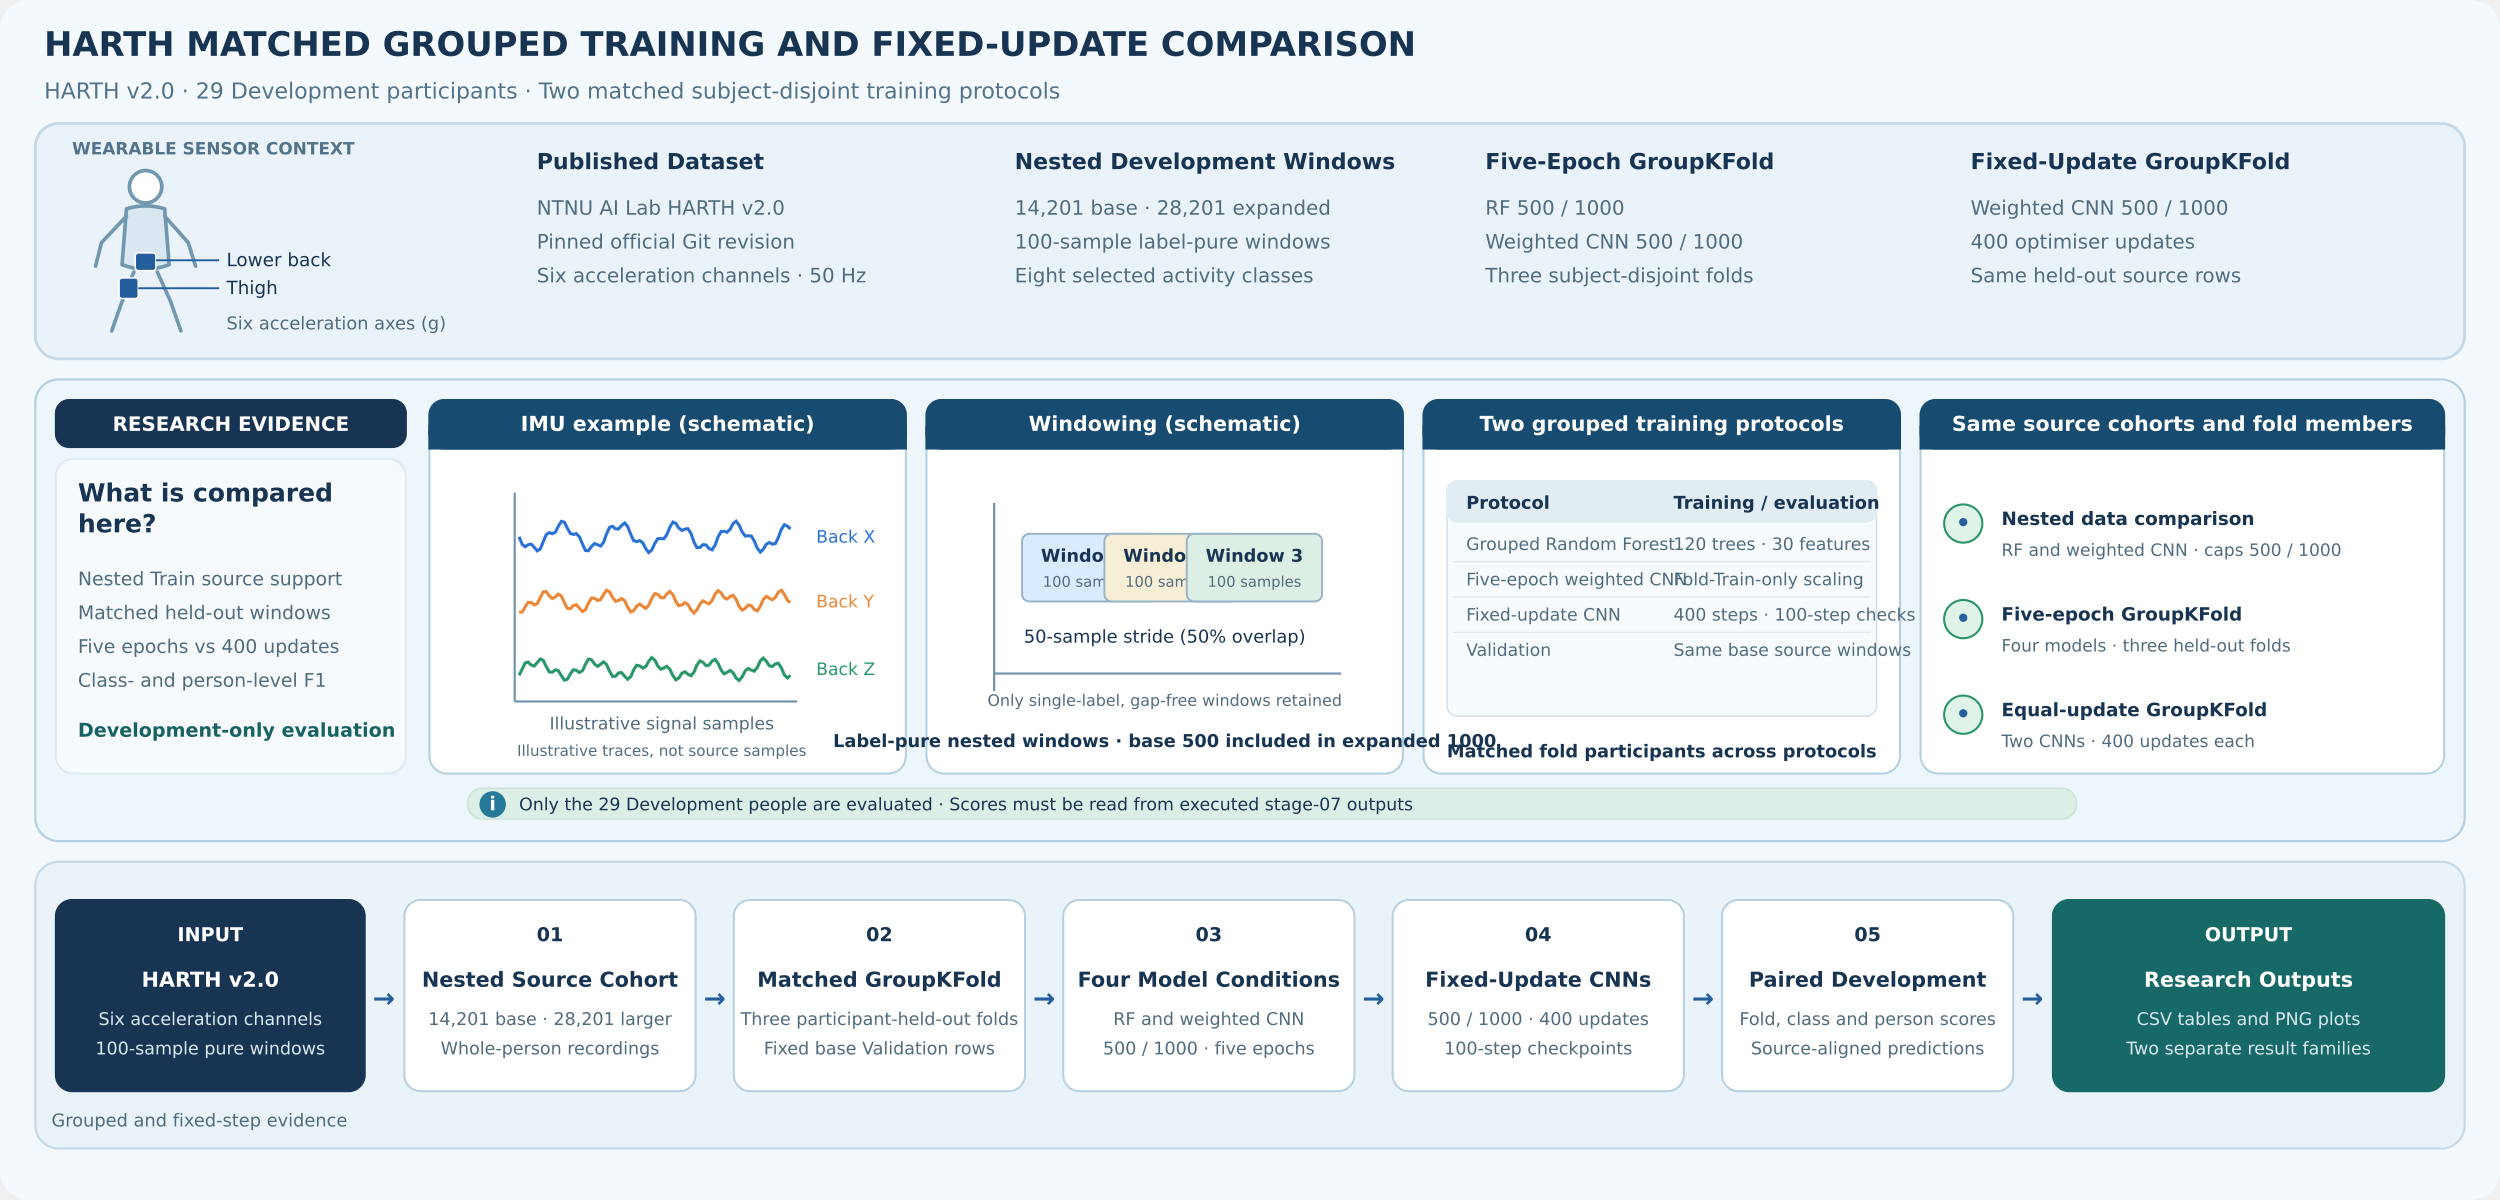
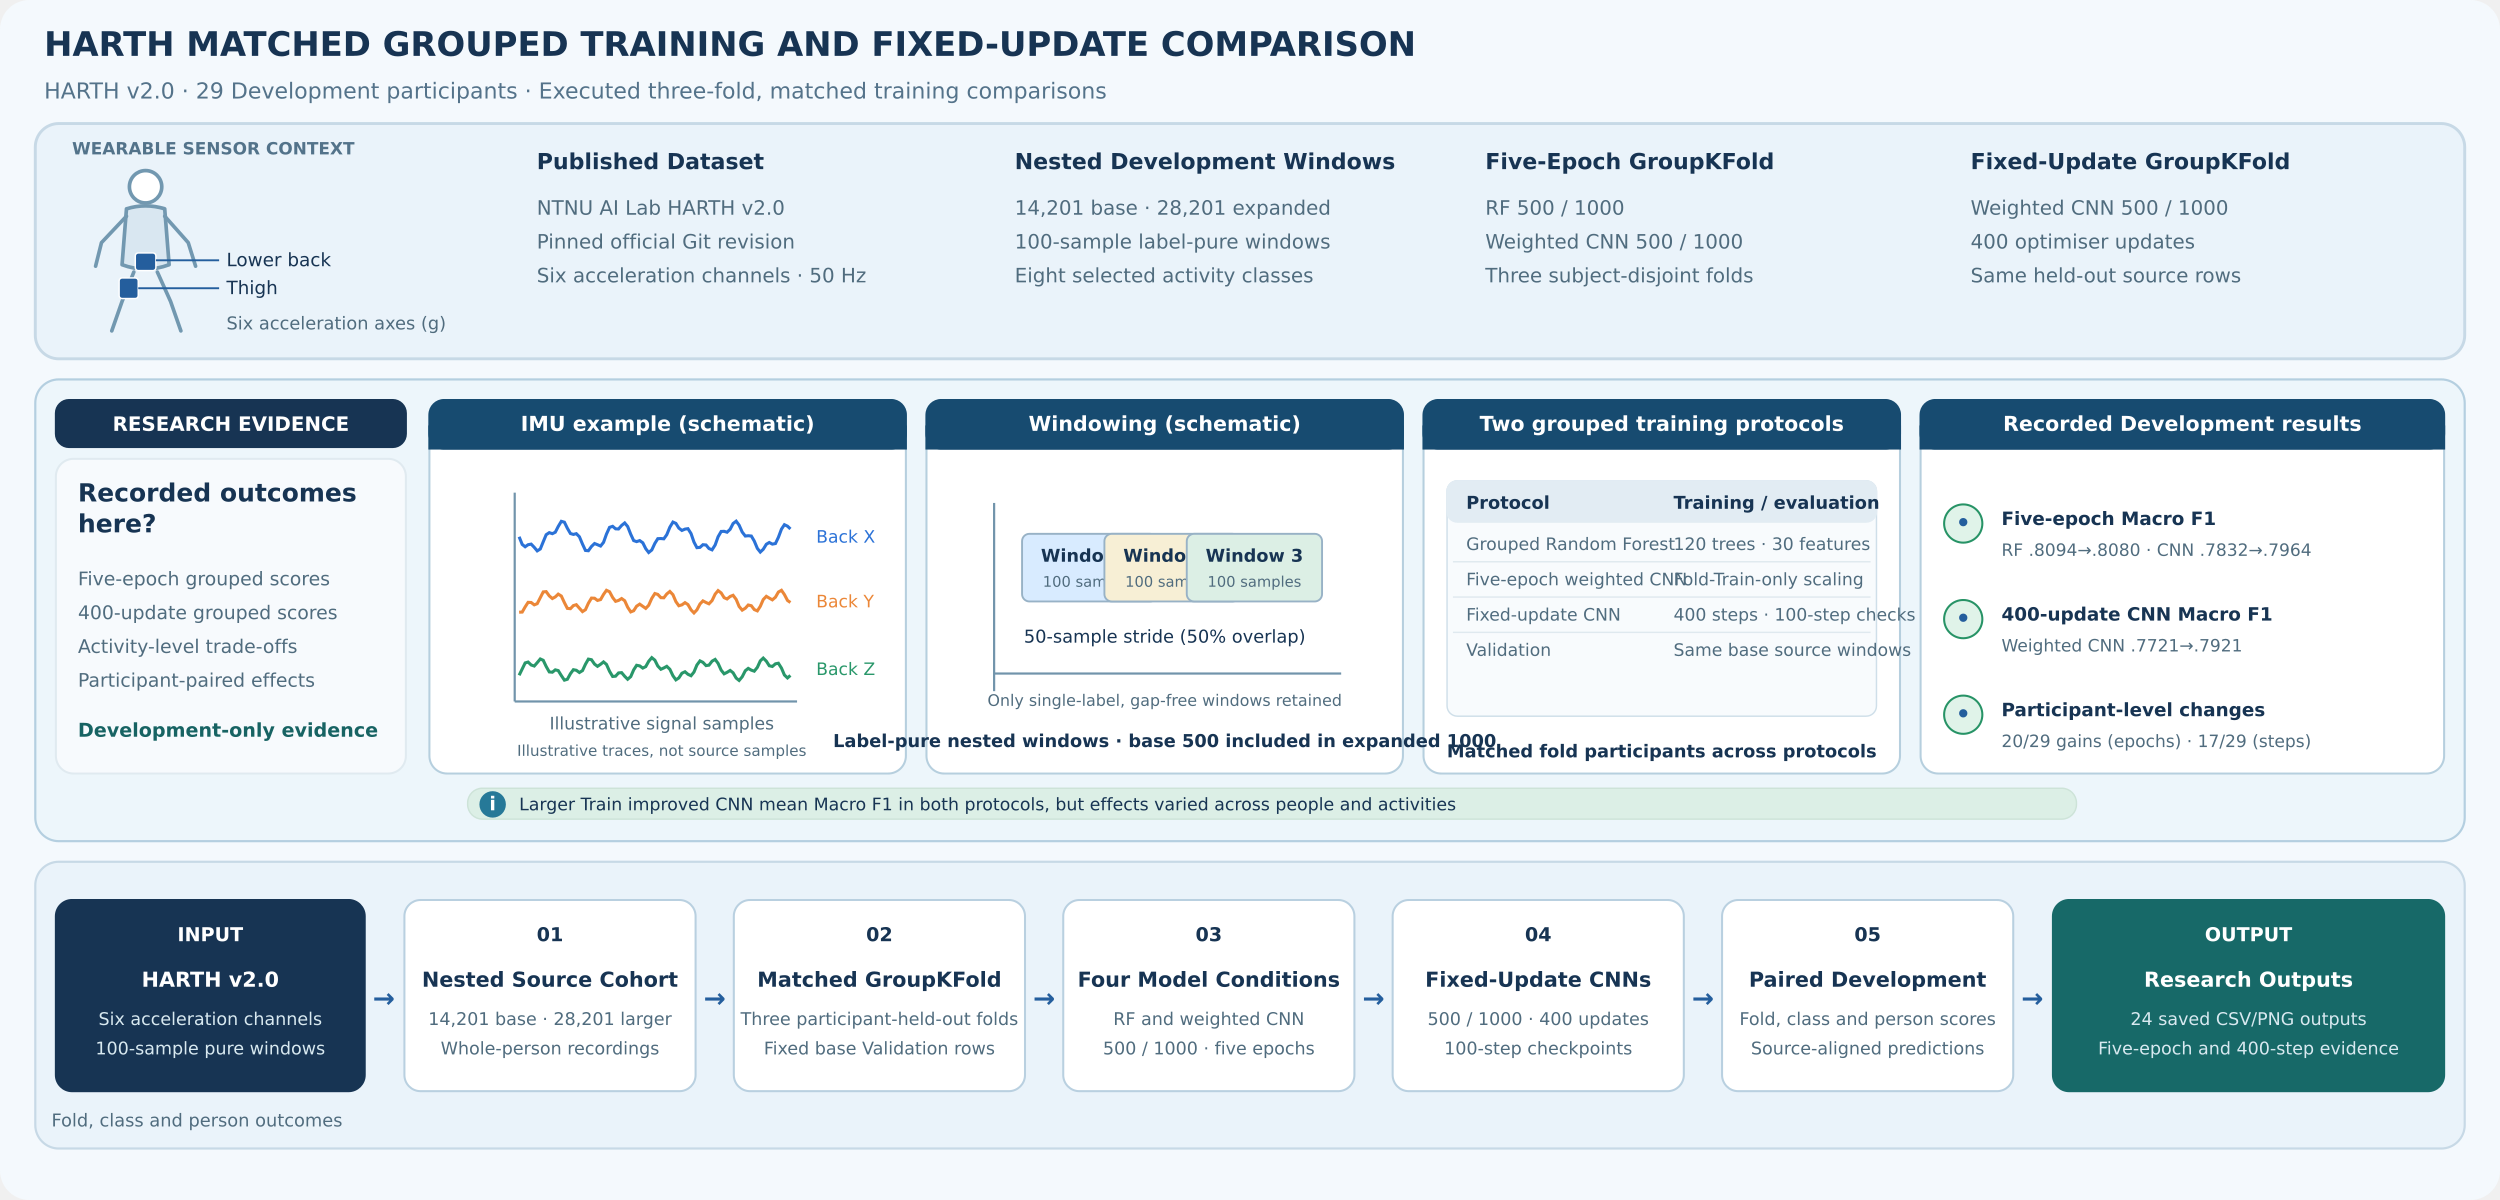
<svg xmlns="http://www.w3.org/2000/svg" width="1700" height="816" viewBox="0 0 1700 816" role="img" aria-labelledby="title desc">
  <rect x="0" y="0" width="1700" height="816" rx="20" fill="#F4F9FD" stroke="#F4F9FD" stroke-width="0" />
  <g font-family="DejaVu Sans, Arial, sans-serif">
    <text x="30" y="38" font-size="23" font-weight="700" fill="#173453">HARTH MATCHED GROUPED TRAINING AND FIXED-UPDATE COMPARISON</text>
-     <text x="30" y="67" font-size="15" fill="#54738A">HARTH v2.0 · 29 Development participants · Two matched subject-disjoint training protocols</text>
+     <text x="30" y="67" font-size="15" fill="#54738A">HARTH v2.0 · 29 Development participants · Executed three-fold, matched training comparisons</text>
    <rect x="24" y="84" width="1652" height="160" rx="16" fill="#EAF3FA" stroke="#C7D9E6" stroke-width="2" />
    <text x="49" y="105" font-size="11.5" font-weight="700" fill="#53738A">WEARABLE SENSOR CONTEXT</text>
    <g fill="none" stroke="#7298B0" stroke-width="2.5" stroke-linejoin="round" stroke-linecap="round">
      <circle cx="99" cy="127" r="11" fill="#FFFFFF" />
      <path d="M86 142 Q99 138 112 142 L115 180 Q99 186 83 180 Z" fill="#D9E7F1" />
      <path d="M86 147 L69 165 L65 181 M112 147 L128 165 L133 181 M91 185 L83 205 L76 225 M107 185 L116 205 L123 225" />
    </g>
    <rect x="92" y="172" width="14" height="12" rx="2" fill="#245E9D" stroke="#FFFFFF" stroke-width="1" />
    <rect x="81" y="189" width="13" height="14" rx="2" fill="#245E9D" stroke="#FFFFFF" stroke-width="1" />
    <line x1="106" y1="177" x2="149" y2="177" stroke="#245E9D" stroke-width="1.3" />
    <line x1="94" y1="196" x2="149" y2="196" stroke="#245E9D" stroke-width="1.3" />
    <text x="154" y="181" font-size="12.5" fill="#173453">Lower back</text>
    <text x="154" y="200" font-size="12.5" fill="#173453">Thigh</text>
    <text x="154" y="224" font-size="12.1" fill="#506C7E">Six acceleration axes (g)</text>
    <text x="365" y="115" font-size="15" font-weight="700" fill="#173453">Published Dataset</text>
    <text x="365" y="146" font-size="13.5" fill="#506C7E">NTNU AI Lab HARTH v2.0</text>
    <text x="365" y="169" font-size="13.5" fill="#506C7E">Pinned official Git revision</text>
    <text x="365" y="192" font-size="13.5" fill="#506C7E">Six acceleration channels · 50 Hz</text>
    <text x="690" y="115" font-size="15" font-weight="700" fill="#173453">Nested Development Windows</text>
    <text x="690" y="146" font-size="13.5" fill="#506C7E">14,201 base · 28,201 expanded</text>
    <text x="690" y="169" font-size="13.5" fill="#506C7E">100-sample label-pure windows</text>
    <text x="690" y="192" font-size="13.5" fill="#506C7E">Eight selected activity classes</text>
    <text x="1010" y="115" font-size="15" font-weight="700" fill="#173453">Five-Epoch GroupKFold</text>
    <text x="1010" y="146" font-size="13.5" fill="#506C7E">RF 500 / 1000</text>
    <text x="1010" y="169" font-size="13.5" fill="#506C7E">Weighted CNN 500 / 1000</text>
    <text x="1010" y="192" font-size="13.5" fill="#506C7E">Three subject-disjoint folds</text>
    <text x="1340" y="115" font-size="15" font-weight="700" fill="#173453">Fixed-Update GroupKFold</text>
    <text x="1340" y="146" font-size="13.5" fill="#506C7E">Weighted CNN 500 / 1000</text>
    <text x="1340" y="169" font-size="13.5" fill="#506C7E">400 optimiser updates</text>
    <text x="1340" y="192" font-size="13.5" fill="#506C7E">Same held-out source rows</text>
    <rect x="24" y="258" width="1652" height="314" rx="16" fill="#EDF6FB" stroke="#B4CFE0" stroke-width="1.5" />
    <rect x="38" y="272" width="238" height="32" rx="9" fill="#173453" stroke="#173453" stroke-width="1.4" />
    <text x="157" y="293" font-size="13.5" font-weight="700" fill="#FFFFFF" text-anchor="middle">RESEARCH EVIDENCE</text>
    <rect x="38" y="312" width="238" height="214" rx="12" fill="#F7FAFD" stroke="#E0EAF0" stroke-width="1.4" />
-     <text x="53" y="341" font-size="17" font-weight="700" fill="#173453">What is compared</text>
+     <text x="53" y="341" font-size="17" font-weight="700" fill="#173453">Recorded outcomes</text>
    <text x="53" y="362" font-size="17" font-weight="700" fill="#173453">here?</text>
-     <text x="53" y="398" font-size="12.8" fill="#506C7E">Nested Train source support</text>
-     <text x="53" y="421" font-size="12.8" fill="#506C7E">Matched held-out windows</text>
-     <text x="53" y="444" font-size="12.8" fill="#506C7E">Five epochs vs 400 updates</text>
-     <text x="53" y="467" font-size="12.8" fill="#506C7E">Class- and person-level F1</text>
-     <text x="53" y="501" font-size="13" font-weight="700" fill="#176363">Development-only evaluation</text>
+     <text x="53" y="398" font-size="12.8" fill="#506C7E">Five-epoch grouped scores</text>
+     <text x="53" y="421" font-size="12.8" fill="#506C7E">400-update grouped scores</text>
+     <text x="53" y="444" font-size="12.8" fill="#506C7E">Activity-level trade-offs</text>
+     <text x="53" y="467" font-size="12.8" fill="#506C7E">Participant-paired effects</text>
+     <text x="53" y="501" font-size="13" font-weight="700" fill="#176363">Development-only evidence</text>
    <rect x="292" y="272" width="324" height="254" rx="12" fill="#FFFFFF" stroke="#B6CFDE" stroke-width="1.4" />
    <rect x="292" y="272" width="324" height="33" rx="10" fill="#174B70" stroke="#174B70" stroke-width="1.4" />
    <rect x="292" y="290" width="324" height="15" rx="0" fill="#174B70" stroke="#174B70" stroke-width="1.4" />
    <text x="454" y="293" font-size="14" font-weight="700" fill="#FFFFFF" text-anchor="middle">IMU example (schematic)</text>
    <rect x="630" y="272" width="324" height="254" rx="12" fill="#FFFFFF" stroke="#B6CFDE" stroke-width="1.4" />
    <rect x="630" y="272" width="324" height="33" rx="10" fill="#174B70" stroke="#174B70" stroke-width="1.4" />
    <rect x="630" y="290" width="324" height="15" rx="0" fill="#174B70" stroke="#174B70" stroke-width="1.4" />
    <text x="792" y="293" font-size="14" font-weight="700" fill="#FFFFFF" text-anchor="middle">Windowing (schematic)</text>
    <rect x="968" y="272" width="324" height="254" rx="12" fill="#FFFFFF" stroke="#B6CFDE" stroke-width="1.4" />
    <rect x="968" y="272" width="324" height="33" rx="10" fill="#174B70" stroke="#174B70" stroke-width="1.4" />
    <rect x="968" y="290" width="324" height="15" rx="0" fill="#174B70" stroke="#174B70" stroke-width="1.4" />
    <text x="1130" y="293" font-size="14" font-weight="700" fill="#FFFFFF" text-anchor="middle">Two grouped training protocols</text>
    <rect x="1306" y="272" width="356" height="254" rx="12" fill="#FFFFFF" stroke="#B6CFDE" stroke-width="1.4" />
    <rect x="1306" y="272" width="356" height="33" rx="10" fill="#174B70" stroke="#174B70" stroke-width="1.4" />
    <rect x="1306" y="290" width="356" height="15" rx="0" fill="#174B70" stroke="#174B70" stroke-width="1.4" />
-     <text x="1484" y="293" font-size="14" font-weight="700" fill="#FFFFFF" text-anchor="middle">Same source cohorts and fold members</text>
+     <text x="1484" y="293" font-size="14" font-weight="700" fill="#FFFFFF" text-anchor="middle">Recorded Development results</text>
    <line x1="350" y1="477" x2="542" y2="477" stroke="#7194ab" stroke-width="1.5" />
    <line x1="350" y1="335" x2="350" y2="477" stroke="#7194ab" stroke-width="1.5" />
    <path d="M353.0,365.0 L355.1,370.2 L357.1,371.8 L359.1,370.4 L361.2,370.0 L363.3,372.2 L365.3,374.6 L367.4,373.3 L369.4,368.4 L371.4,363.6 L373.5,362.2 L375.6,362.9 L377.6,361.9 L379.6,358.0 L381.7,354.5 L383.8,355.1 L385.8,359.2 L387.9,362.8 L389.9,363.4 L391.9,362.9 L394.0,365.0 L396.1,370.0 L398.1,374.3 L400.1,374.5 L402.2,371.6 L404.3,369.6 L406.3,370.4 L408.4,371.3 L410.4,368.8 L412.4,363.2 L414.5,358.6 L416.6,357.9 L418.6,359.6 L420.6,359.7 L422.7,357.3 L424.8,355.6 L426.8,358.0 L428.9,363.3 L430.9,367.6 L432.9,368.3 L435.0,367.6 L437.1,369.1 L439.1,373.1 L441.1,375.7 L443.2,374.0 L445.3,369.5 L447.3,366.3 L449.4,366.2 L451.4,366.4 L453.4,363.6 L455.5,358.5 L457.6,355.0 L459.6,355.9 L461.6,359.1 L463.7,360.7 L465.8,359.8 L467.8,359.5 L469.9,362.8 L471.9,368.6 L473.9,372.4 L476.0,372.2 L478.0,370.4 L480.1,370.6 L482.1,373.0 L484.2,373.9 L486.3,370.6 L488.3,365.0 L490.4,361.4 L492.4,361.3 L494.4,361.9 L496.5,359.9 L498.5,356.0 L500.6,354.4 L502.6,357.1 L504.7,361.8 L506.8,364.5 L508.8,364.3 L510.9,364.5 L512.9,367.9 L515.0,372.9 L517.0,375.4 L519.0,373.5 L521.1,370.1 L523.1,368.9 L525.2,370.0 L527.3,369.6 L529.3,365.4 L531.4,359.8 L533.4,356.8 L535.5,357.8 L537.5,359.7" stroke="#2B72D7" fill="none" stroke-width="2.1" />
    <text x="555" y="369" font-size="11.7" fill="#2B72D7">Back X</text>
    <path d="M353.0,416.3 L355.1,416.2 L357.1,412.7 L359.1,409.6 L361.2,409.7 L363.3,411.3 L365.3,410.5 L367.4,406.4 L369.4,402.5 L371.4,402.3 L373.5,405.2 L375.6,407.0 L377.6,405.9 L379.6,404.0 L381.7,405.3 L383.8,409.8 L385.8,413.7 L387.9,413.9 L389.9,411.8 L391.9,411.2 L394.0,413.6 L396.1,415.9 L398.1,414.6 L400.1,410.2 L402.2,406.7 L404.3,406.8 L406.3,408.3 L408.4,407.7 L410.4,404.2 L412.4,401.4 L414.5,402.4 L416.6,406.3 L418.6,408.9 L420.6,408.3 L422.7,407.0 L424.8,408.5 L426.8,412.9 L428.9,416.1 L430.9,415.3 L432.9,412.2 L435.0,410.8 L437.1,412.3 L439.1,413.7 L441.1,411.6 L443.2,406.9 L445.3,403.6 L447.3,404.2 L449.4,406.4 L451.4,406.5 L453.4,403.9 L455.5,402.2 L457.6,404.4 L459.6,409.1 L461.6,411.9 L463.7,411.3 L465.8,409.8 L467.8,411.1 L469.9,414.7 L471.9,416.8 L473.9,414.7 L476.0,410.7 L478.0,408.6 L480.1,409.7 L482.1,410.6 L484.2,408.4 L486.3,404.0 L488.3,401.6 L490.4,403.2 L492.4,406.4 L494.4,407.3 L496.5,405.6 L498.5,404.8 L500.6,407.6 L502.6,412.4 L504.7,414.9 L506.8,413.6 L508.8,411.4 L510.9,411.9 L512.9,414.5 L515.0,415.4 L517.0,412.3 L519.0,407.7 L521.1,405.5 L523.1,406.7 L525.2,407.9 L527.3,406.1 L529.3,402.6 L531.4,401.4 L533.4,404.3 L535.5,408.3 L537.5,409.7" stroke="#EB8738" fill="none" stroke-width="2.1" />
    <text x="555" y="413" font-size="11.7" fill="#EB8738">Back Y</text>
    <path d="M353.0,459.2 L355.1,454.9 L357.1,450.8 L359.1,450.2 L361.2,452.2 L363.3,452.9 L365.3,450.6 L367.4,448.1 L369.4,449.0 L371.4,453.2 L373.5,456.9 L375.6,457.1 L377.6,455.5 L379.6,456.0 L381.7,459.4 L383.8,462.5 L385.8,461.9 L387.9,458.1 L389.9,455.4 L391.9,455.8 L394.0,457.3 L396.1,456.0 L398.1,451.7 L400.1,448.2 L402.2,448.6 L404.3,451.6 L406.3,453.1 L408.4,451.7 L410.4,450.1 L412.4,451.8 L414.5,456.5 L416.6,460.0 L418.6,459.8 L420.6,457.6 L422.7,457.4 L424.8,459.9 L426.8,461.9 L428.9,460.1 L430.9,455.5 L432.9,452.4 L435.0,452.8 L437.1,454.3 L439.1,453.3 L441.1,449.7 L443.2,447.2 L445.3,448.9 L447.3,452.9 L449.4,455.1 L451.4,454.2 L453.4,453.1 L455.5,455.1 L457.6,459.5 L459.6,462.3 L461.6,461.0 L463.7,457.8 L465.8,456.8 L467.8,458.5 L469.9,459.5 L471.9,457.0 L473.9,452.2 L476.0,449.4 L478.0,450.4 L480.1,452.6 L482.1,452.3 L484.2,449.6 L486.3,448.4 L488.3,451.1 L490.4,455.7 L492.4,458.2 L494.4,457.2 L496.5,455.9 L498.5,457.5 L500.6,461.1 L502.6,462.7 L504.7,460.2 L506.8,456.1 L508.8,454.5 L510.9,455.7 L512.9,456.4 L515.0,453.8 L517.0,449.4 L519.0,447.5 L521.1,449.6 L523.1,452.7 L525.2,453.2 L527.3,451.4 L529.3,451.0 L531.4,454.3 L533.4,459.0 L535.5,461.0 L537.5,459.3" stroke="#29976A" fill="none" stroke-width="2.1" />
    <text x="555" y="459" font-size="11.7" fill="#29976A">Back Z</text>
    <text x="450" y="496" font-size="11.7" fill="#506C7E" text-anchor="middle">Illustrative signal samples</text>
    <text x="450" y="514" font-size="10.3" fill="#506C7E" text-anchor="middle">Illustrative traces, not source samples</text>
    <line x1="676" y1="458" x2="912" y2="458" stroke="#7194ab" stroke-width="1.5" />
    <line x1="676" y1="342" x2="676" y2="470" stroke="#7194ab" stroke-width="1.5" />
    <rect x="695" y="363" width="92" height="46" rx="5" fill="#d8ebff" stroke="#98b2c6" stroke-width="1.3" />
    <text x="741" y="382" font-size="12" font-weight="700" fill="#173453" text-anchor="middle">Window 1</text>
    <text x="741" y="399" font-size="10" fill="#506C7E" text-anchor="middle">100 samples</text>
    <rect x="751" y="363" width="92" height="46" rx="5" fill="#f7efd5" stroke="#98b2c6" stroke-width="1.3" />
    <text x="797" y="382" font-size="12" font-weight="700" fill="#173453" text-anchor="middle">Window 2</text>
    <text x="797" y="399" font-size="10" fill="#506C7E" text-anchor="middle">100 samples</text>
    <rect x="807" y="363" width="92" height="46" rx="5" fill="#dcefe5" stroke="#98b2c6" stroke-width="1.3" />
    <text x="853" y="382" font-size="12" font-weight="700" fill="#173453" text-anchor="middle">Window 3</text>
    <text x="853" y="399" font-size="10" fill="#506C7E" text-anchor="middle">100 samples</text>
    <text x="792" y="437" font-size="12.1" fill="#173453" text-anchor="middle">50-sample stride (50% overlap)</text>
    <text x="792" y="480" font-size="10.8" fill="#506C7E" text-anchor="middle">Only single-label, gap-free windows retained</text>
    <text x="792" y="508" font-size="12.1" font-weight="700" fill="#173453" text-anchor="middle">Label-pure nested windows · base 500 included in expanded 1000</text>
    <rect x="984" y="327" width="292" height="160" rx="7" fill="#F8FBFD" stroke="#CFDFE9" stroke-width="1" />
    <rect x="984" y="327" width="292" height="28" rx="7" fill="#E2ECF3" stroke="#E2ECF3" stroke-width="1" />
    <text x="997" y="346" font-size="12.1" font-weight="700" fill="#173453">Protocol</text>
    <text x="1138" y="346" font-size="12.1" font-weight="700" fill="#173453">Training / evaluation</text>
    <text x="997" y="374" font-size="11.7" fill="#506C7E">Grouped Random Forest</text>
    <text x="1138" y="374" font-size="11.7" fill="#506C7E">120 trees · 30 features</text>
    <line x1="988" y1="382" x2="1272" y2="382" stroke="#DFE9EF" stroke-width="1" />
    <text x="997" y="398" font-size="11.7" fill="#506C7E">Five-epoch weighted CNN</text>
    <text x="1138" y="398" font-size="11.7" fill="#506C7E">Fold-Train-only scaling</text>
    <line x1="988" y1="406" x2="1272" y2="406" stroke="#DFE9EF" stroke-width="1" />
    <text x="997" y="422" font-size="11.7" fill="#506C7E">Fixed-update CNN</text>
    <text x="1138" y="422" font-size="11.7" fill="#506C7E">400 steps · 100-step checks</text>
    <line x1="988" y1="430" x2="1272" y2="430" stroke="#DFE9EF" stroke-width="1" />
    <text x="997" y="446" font-size="11.7" fill="#506C7E">Validation</text>
    <text x="1138" y="446" font-size="11.7" fill="#506C7E">Same base source windows</text>
    <text x="1130" y="515" font-size="12.1" font-weight="700" fill="#173453" text-anchor="middle">Matched fold participants across protocols</text>
    <circle cx="1335" cy="356" r="13" fill="#E0F3E9" stroke="#279366" stroke-width="1.4" />
    <text x="1335" y="361" font-size="16" font-weight="700" fill="#245E9D" text-anchor="middle">•</text>
-     <text x="1361" y="357" font-size="12.5" font-weight="700" fill="#173453">Nested data comparison</text>
-     <text x="1361" y="378" font-size="11.6" fill="#506C7E">RF and weighted CNN · caps 500 / 1000</text>
+     <text x="1361" y="357" font-size="12.5" font-weight="700" fill="#173453">Five-epoch Macro F1</text>
+     <text x="1361" y="378" font-size="11.6" fill="#506C7E">RF .8094→.8080 · CNN .7832→.7964</text>
    <circle cx="1335" cy="421" r="13" fill="#E0F3E9" stroke="#279366" stroke-width="1.4" />
    <text x="1335" y="426" font-size="16" font-weight="700" fill="#245E9D" text-anchor="middle">•</text>
-     <text x="1361" y="422" font-size="12.5" font-weight="700" fill="#173453">Five-epoch GroupKFold</text>
-     <text x="1361" y="443" font-size="11.6" fill="#506C7E">Four models · three held-out folds</text>
+     <text x="1361" y="422" font-size="12.5" font-weight="700" fill="#173453">400-update CNN Macro F1</text>
+     <text x="1361" y="443" font-size="11.6" fill="#506C7E">Weighted CNN .7721→.7921</text>
    <circle cx="1335" cy="486" r="13" fill="#E0F3E9" stroke="#279366" stroke-width="1.4" />
    <text x="1335" y="491" font-size="16" font-weight="700" fill="#245E9D" text-anchor="middle">•</text>
-     <text x="1361" y="487" font-size="12.5" font-weight="700" fill="#173453">Equal-update GroupKFold</text>
-     <text x="1361" y="508" font-size="11.6" fill="#506C7E">Two CNNs · 400 updates each</text>
+     <text x="1361" y="487" font-size="12.5" font-weight="700" fill="#173453">Participant-level changes</text>
+     <text x="1361" y="508" font-size="11.6" fill="#506C7E">20/29 gains (epochs) · 17/29 (steps)</text>
    <rect x="318" y="536" width="1094" height="21" rx="10" fill="#DCEFE6" stroke="#CDE3D8" stroke-width="1" />
    <circle cx="335" cy="547" r="9" fill="#267998" />
    <text x="335" y="551" font-size="13" font-weight="700" fill="#FFFFFF" text-anchor="middle">i</text>
-     <text x="353" y="551" font-size="11.8" fill="#173453">Only the 29 Development people are evaluated · Scores must be read from executed stage-07 outputs</text>
+     <text x="353" y="551" font-size="11.8" fill="#173453">Larger Train improved CNN mean Macro F1 in both protocols, but effects varied across people and activities</text>
    <rect x="24" y="586" width="1652" height="195" rx="16" fill="#EAF3FA" stroke="#C7D9E6" stroke-width="1.5" />
    <rect x="38" y="612" width="210" height="130" rx="11" fill="#173453" stroke="#173453" stroke-width="1.4" />
    <text x="143" y="640" font-size="13" font-weight="700" fill="#FFFFFF" text-anchor="middle">INPUT</text>
    <text x="143" y="671" font-size="14.1" font-weight="700" fill="#FFFFFF" text-anchor="middle">HARTH v2.0</text>
    <text x="143" y="697" font-size="11.9" fill="#D8E9F0" text-anchor="middle">Six acceleration channels</text>
    <text x="143" y="717" font-size="11.9" fill="#D8E9F0" text-anchor="middle">100-sample pure windows</text>
    <text x="261" y="685" font-size="18" font-weight="700" fill="#245E9D" text-anchor="middle">→</text>
    <rect x="275" y="612" width="198" height="130" rx="11" fill="#FFFFFF" stroke="#B9D0E0" stroke-width="1.4" />
    <text x="374" y="640" font-size="13" font-weight="700" fill="#173453" text-anchor="middle">01</text>
    <text x="374" y="671" font-size="14.1" font-weight="700" fill="#173453" text-anchor="middle">Nested Source Cohort</text>
    <text x="374" y="697" font-size="11.9" fill="#506C7E" text-anchor="middle">14,201 base · 28,201 larger</text>
    <text x="374" y="717" font-size="11.9" fill="#506C7E" text-anchor="middle">Whole-person recordings</text>
    <text x="486" y="685" font-size="18" font-weight="700" fill="#245E9D" text-anchor="middle">→</text>
    <rect x="499" y="612" width="198" height="130" rx="11" fill="#FFFFFF" stroke="#B9D0E0" stroke-width="1.4" />
    <text x="598" y="640" font-size="13" font-weight="700" fill="#173453" text-anchor="middle">02</text>
    <text x="598" y="671" font-size="14.1" font-weight="700" fill="#173453" text-anchor="middle">Matched GroupKFold</text>
    <text x="598" y="697" font-size="11.9" fill="#506C7E" text-anchor="middle">Three participant-held-out folds</text>
    <text x="598" y="717" font-size="11.9" fill="#506C7E" text-anchor="middle">Fixed base Validation rows</text>
    <text x="710" y="685" font-size="18" font-weight="700" fill="#245E9D" text-anchor="middle">→</text>
    <rect x="723" y="612" width="198" height="130" rx="11" fill="#FFFFFF" stroke="#B9D0E0" stroke-width="1.4" />
    <text x="822" y="640" font-size="13" font-weight="700" fill="#173453" text-anchor="middle">03</text>
    <text x="822" y="671" font-size="14.1" font-weight="700" fill="#173453" text-anchor="middle">Four Model Conditions</text>
    <text x="822" y="697" font-size="11.9" fill="#506C7E" text-anchor="middle">RF and weighted CNN</text>
    <text x="822" y="717" font-size="11.9" fill="#506C7E" text-anchor="middle">500 / 1000 · five epochs</text>
    <text x="934" y="685" font-size="18" font-weight="700" fill="#245E9D" text-anchor="middle">→</text>
    <rect x="947" y="612" width="198" height="130" rx="11" fill="#FFFFFF" stroke="#B9D0E0" stroke-width="1.4" />
    <text x="1046" y="640" font-size="13" font-weight="700" fill="#173453" text-anchor="middle">04</text>
    <text x="1046" y="671" font-size="14.1" font-weight="700" fill="#173453" text-anchor="middle">Fixed-Update CNNs</text>
    <text x="1046" y="697" font-size="11.9" fill="#506C7E" text-anchor="middle">500 / 1000 · 400 updates</text>
    <text x="1046" y="717" font-size="11.9" fill="#506C7E" text-anchor="middle">100-step checkpoints</text>
    <text x="1158" y="685" font-size="18" font-weight="700" fill="#245E9D" text-anchor="middle">→</text>
    <rect x="1171" y="612" width="198" height="130" rx="11" fill="#FFFFFF" stroke="#B9D0E0" stroke-width="1.4" />
    <text x="1270" y="640" font-size="13" font-weight="700" fill="#173453" text-anchor="middle">05</text>
    <text x="1270" y="671" font-size="14.1" font-weight="700" fill="#173453" text-anchor="middle">Paired Development</text>
    <text x="1270" y="697" font-size="11.9" fill="#506C7E" text-anchor="middle">Fold, class and person scores</text>
    <text x="1270" y="717" font-size="11.9" fill="#506C7E" text-anchor="middle">Source-aligned predictions</text>
    <text x="1382" y="685" font-size="18" font-weight="700" fill="#245E9D" text-anchor="middle">→</text>
    <rect x="1396" y="612" width="266" height="130" rx="11" fill="#176968" stroke="#176968" stroke-width="1.4" />
    <text x="1529" y="640" font-size="13" font-weight="700" fill="#FFFFFF" text-anchor="middle">OUTPUT</text>
    <text x="1529" y="671" font-size="14.1" font-weight="700" fill="#FFFFFF" text-anchor="middle">Research Outputs</text>
-     <text x="1529" y="697" font-size="11.9" fill="#D8E9F0" text-anchor="middle">CSV tables and PNG plots</text>
-     <text x="1529" y="717" font-size="11.9" fill="#D8E9F0" text-anchor="middle">Two separate result families</text>
-     <text x="35" y="766" font-size="12.1" fill="#506C7E">Grouped and fixed-step evidence</text>
+     <text x="1529" y="697" font-size="11.9" fill="#D8E9F0" text-anchor="middle">24 saved CSV/PNG outputs</text>
+     <text x="1529" y="717" font-size="11.9" fill="#D8E9F0" text-anchor="middle">Five-epoch and 400-step evidence</text>
+     <text x="35" y="766" font-size="12.1" fill="#506C7E">Fold, class and person outcomes</text>
  </g>
</svg>
